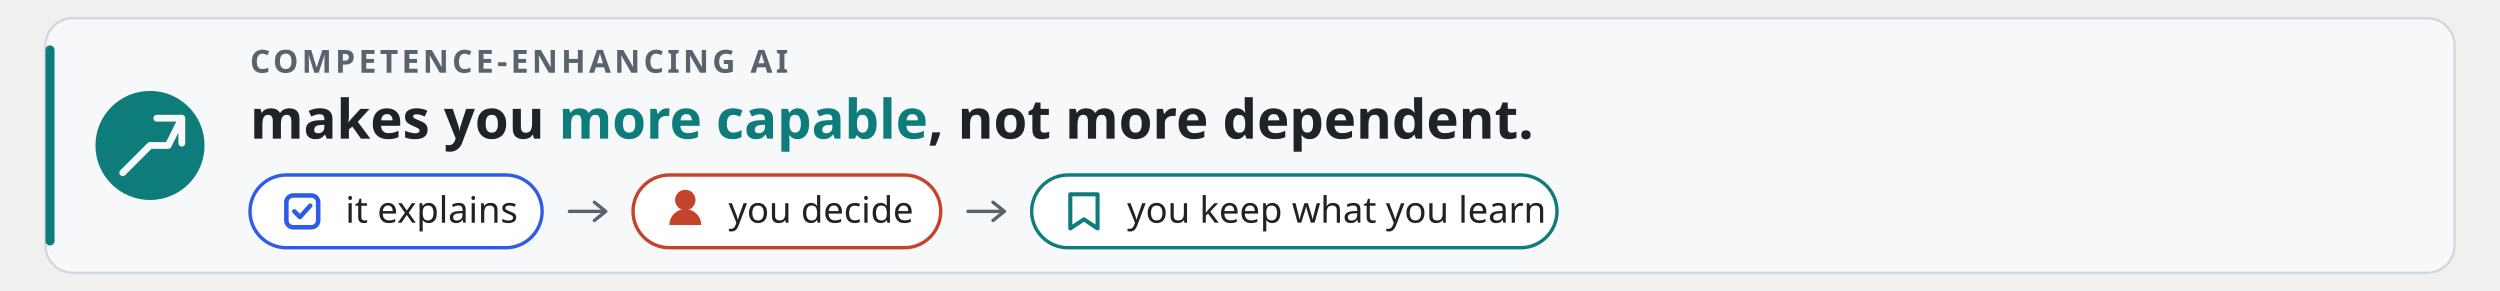
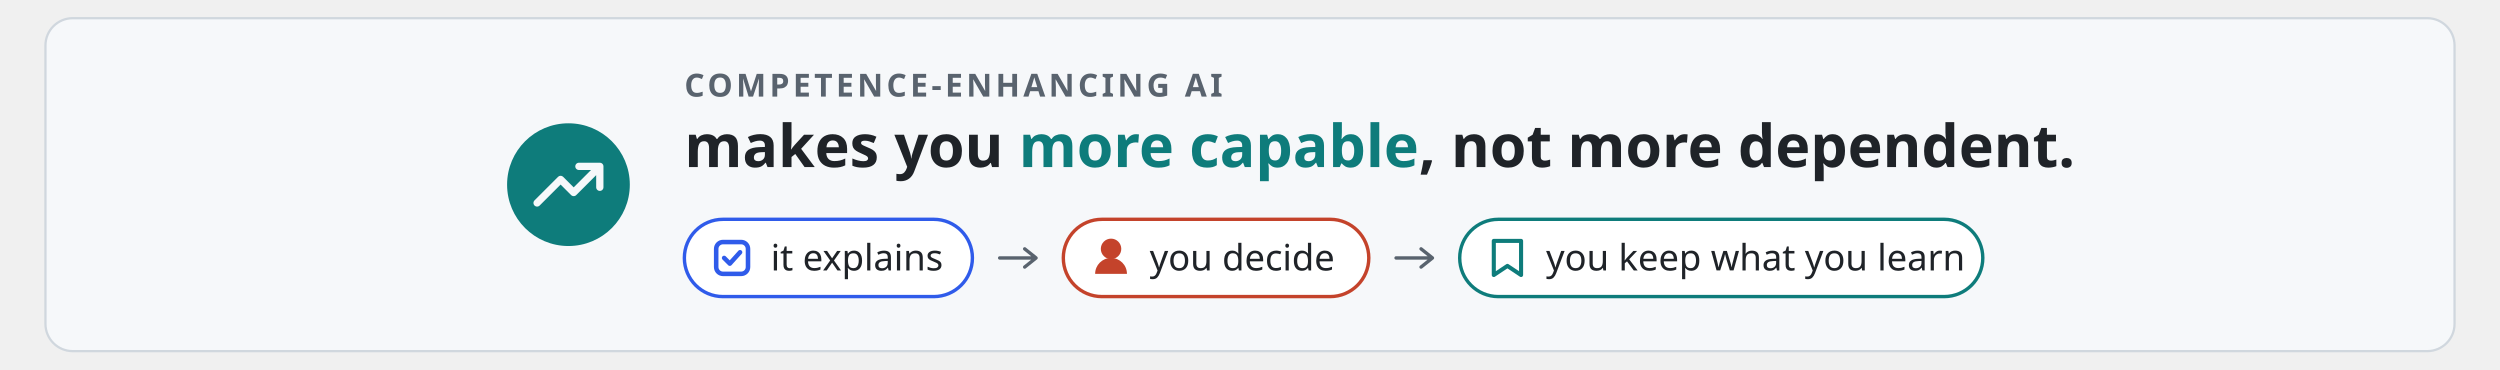
- <svg xmlns="http://www.w3.org/2000/svg" viewBox="0 0 1100 128" width="1100" height="128" role="img" aria-labelledby="title desc">
-   <rect x="20" y="8" width="1060" height="112" rx="12" fill="#f6f8fa" stroke="#d0d7de" stroke-width="1" />
-   <rect x="20" y="20" width="4" height="88" rx="2" fill="#0e7c7b" />
-   <circle cx="66" cy="64" r="24" fill="#0e7c7b" />
-   <path d="M54,76 L66,64 L74,64 L80,52 M69,52 H80 V63" fill="none" stroke="#f6f8fa" stroke-width="3" stroke-linecap="round" stroke-linejoin="round" />
-   <text x="110" y="32" font-family="-apple-system,BlinkMacSystemFont,'Segoe UI','Noto Sans',Helvetica,Arial,sans-serif" font-size="14" fill="#59636e" font-weight="700" letter-spacing="1.5">COMPETENCE-ENHANCING AI</text>
-   <text x="110" y="61" font-family="-apple-system,BlinkMacSystemFont,'Segoe UI','Noto Sans',Helvetica,Arial,sans-serif" font-size="24" fill="#1f2328" font-weight="700">makes you <tspan fill="#0e7c7b">more capable</tspan>, not more dependent.</text>
-   <rect x="110" y="77" width="128.531" height="32" rx="16" fill="#ffffff" stroke="#2f5bea" stroke-width="1.5" />
-   <rect x="126" y="86" width="14" height="14" rx="3" fill="none" stroke="#2f5bea" stroke-width="2" />
-   <path d="M129.5,93 l2.5,2.5 l4.5,-5" fill="none" stroke="#2f5bea" stroke-width="2" stroke-linecap="round" stroke-linejoin="round" />
-   <text x="152" y="98" font-family="-apple-system,BlinkMacSystemFont,'Segoe UI','Noto Sans',Helvetica,Arial,sans-serif" font-size="16" fill="#1f2328">it explains</text>
-   <path d="M250.531,93 h16 m-5,-4 l5,4 l-5,4" fill="none" stroke="#59636e" stroke-width="1.5" stroke-linecap="round" stroke-linejoin="round" />
-   <rect x="278.531" y="77" width="135.398" height="32" rx="16" fill="#ffffff" stroke="#c4432b" stroke-width="1.5" />
-   <circle cx="301.531" cy="88" r="4.5" fill="#c4432b" />
-   <path d="M294.531,99 a7,7 0 0 1 14,0 z" fill="#c4432b" />
-   <text x="320.531" y="98" font-family="-apple-system,BlinkMacSystemFont,'Segoe UI','Noto Sans',Helvetica,Arial,sans-serif" font-size="16" fill="#1f2328">you decide</text>
-   <path d="M425.929,93 h16 m-5,-4 l5,4 l-5,4" fill="none" stroke="#59636e" stroke-width="1.5" stroke-linecap="round" stroke-linejoin="round" />
-   <rect x="453.929" y="77" width="231.148" height="32" rx="16" fill="#ffffff" stroke="#0e7c7b" stroke-width="1.5" />
-   <path d="M470.929,85.5 h12 v15 l-6,-4 l-6,4 Z" fill="none" stroke="#0e7c7b" stroke-width="1.8" stroke-linejoin="round" />
-   <text x="495.929" y="98" font-family="-apple-system,BlinkMacSystemFont,'Segoe UI','Noto Sans',Helvetica,Arial,sans-serif" font-size="16" fill="#1f2328">you keep what you learn</text>
+ <svg xmlns="http://www.w3.org/2000/svg" viewBox="0 0 1100 162.5" width="1100" height="162.5" role="img" aria-labelledby="title desc">
+   <rect x="20" y="8" width="1060" height="146.5" rx="12" fill="#f6f8fa" stroke="#d0d7de" stroke-width="1" />
+   <circle cx="250.12" cy="81.25" r="27" fill="#0e7c7b" />
+   <path d="M236.32,89.30 L246.67,78.95 L252.42,84.70 L263.92,73.20 M254.72,73.20 H263.92 V82.40" fill="none" stroke="#f6f8fa" stroke-width="3.2" stroke-linecap="round" stroke-linejoin="round" />
+   <text x="301.12" y="42.5" font-family="-apple-system,BlinkMacSystemFont,'Segoe UI','Noto Sans',Helvetica,Arial,sans-serif" font-size="14" fill="#59636e" font-weight="700" letter-spacing="1.5">COMPETENCE-ENHANCING AI</text>
+   <text x="301.12" y="73.5" font-family="-apple-system,BlinkMacSystemFont,'Segoe UI','Noto Sans',Helvetica,Arial,sans-serif" font-size="26" fill="#1f2328" font-weight="700">makes you <tspan fill="#0e7c7b">more capable</tspan>, not more dependent.</text>
+   <rect x="301.12" y="96.5" width="126.74" height="34" rx="17" fill="#ffffff" stroke="#2f5bea" stroke-width="1.5" />
+   <rect x="315.12" y="106.5" width="14" height="14" rx="3" fill="none" stroke="#2f5bea" stroke-width="2" />
+   <path d="M318.62,113.5 l2.5,2.5 l4.5,-5" fill="none" stroke="#2f5bea" stroke-width="2" stroke-linecap="round" stroke-linejoin="round" />
+   <text x="339.12" y="119" font-family="-apple-system,BlinkMacSystemFont,'Segoe UI','Noto Sans',Helvetica,Arial,sans-serif" font-size="16" fill="#1f2328">it explains</text>
+   <path d="M439.86,113.5 h16 m-5,-4 l5,4 l-5,4" fill="none" stroke="#59636e" stroke-width="1.5" stroke-linecap="round" stroke-linejoin="round" />
+   <rect x="467.86" y="96.5" width="134.41" height="34" rx="17" fill="#ffffff" stroke="#c4432b" stroke-width="1.5" />
+   <circle cx="488.86" cy="109.5" r="4.5" fill="#c4432b" />
+   <path d="M481.86,120.5 a7,7 0 0 1 14,0 z" fill="#c4432b" />
+   <text x="505.86" y="119" font-family="-apple-system,BlinkMacSystemFont,'Segoe UI','Noto Sans',Helvetica,Arial,sans-serif" font-size="16" fill="#1f2328">you decide</text>
+   <path d="M614.27,113.5 h16 m-5,-4 l5,4 l-5,4" fill="none" stroke="#59636e" stroke-width="1.5" stroke-linecap="round" stroke-linejoin="round" />
+   <rect x="642.27" y="96.5" width="230.16" height="34" rx="17" fill="#ffffff" stroke="#0e7c7b" stroke-width="1.5" />
+   <path d="M657.27,106 h12 v15 l-6,-4 l-6,4 Z" fill="none" stroke="#0e7c7b" stroke-width="1.8" stroke-linejoin="round" />
+   <text x="680.27" y="119" font-family="-apple-system,BlinkMacSystemFont,'Segoe UI','Noto Sans',Helvetica,Arial,sans-serif" font-size="16" fill="#1f2328">you keep what you learn</text>
</svg>
